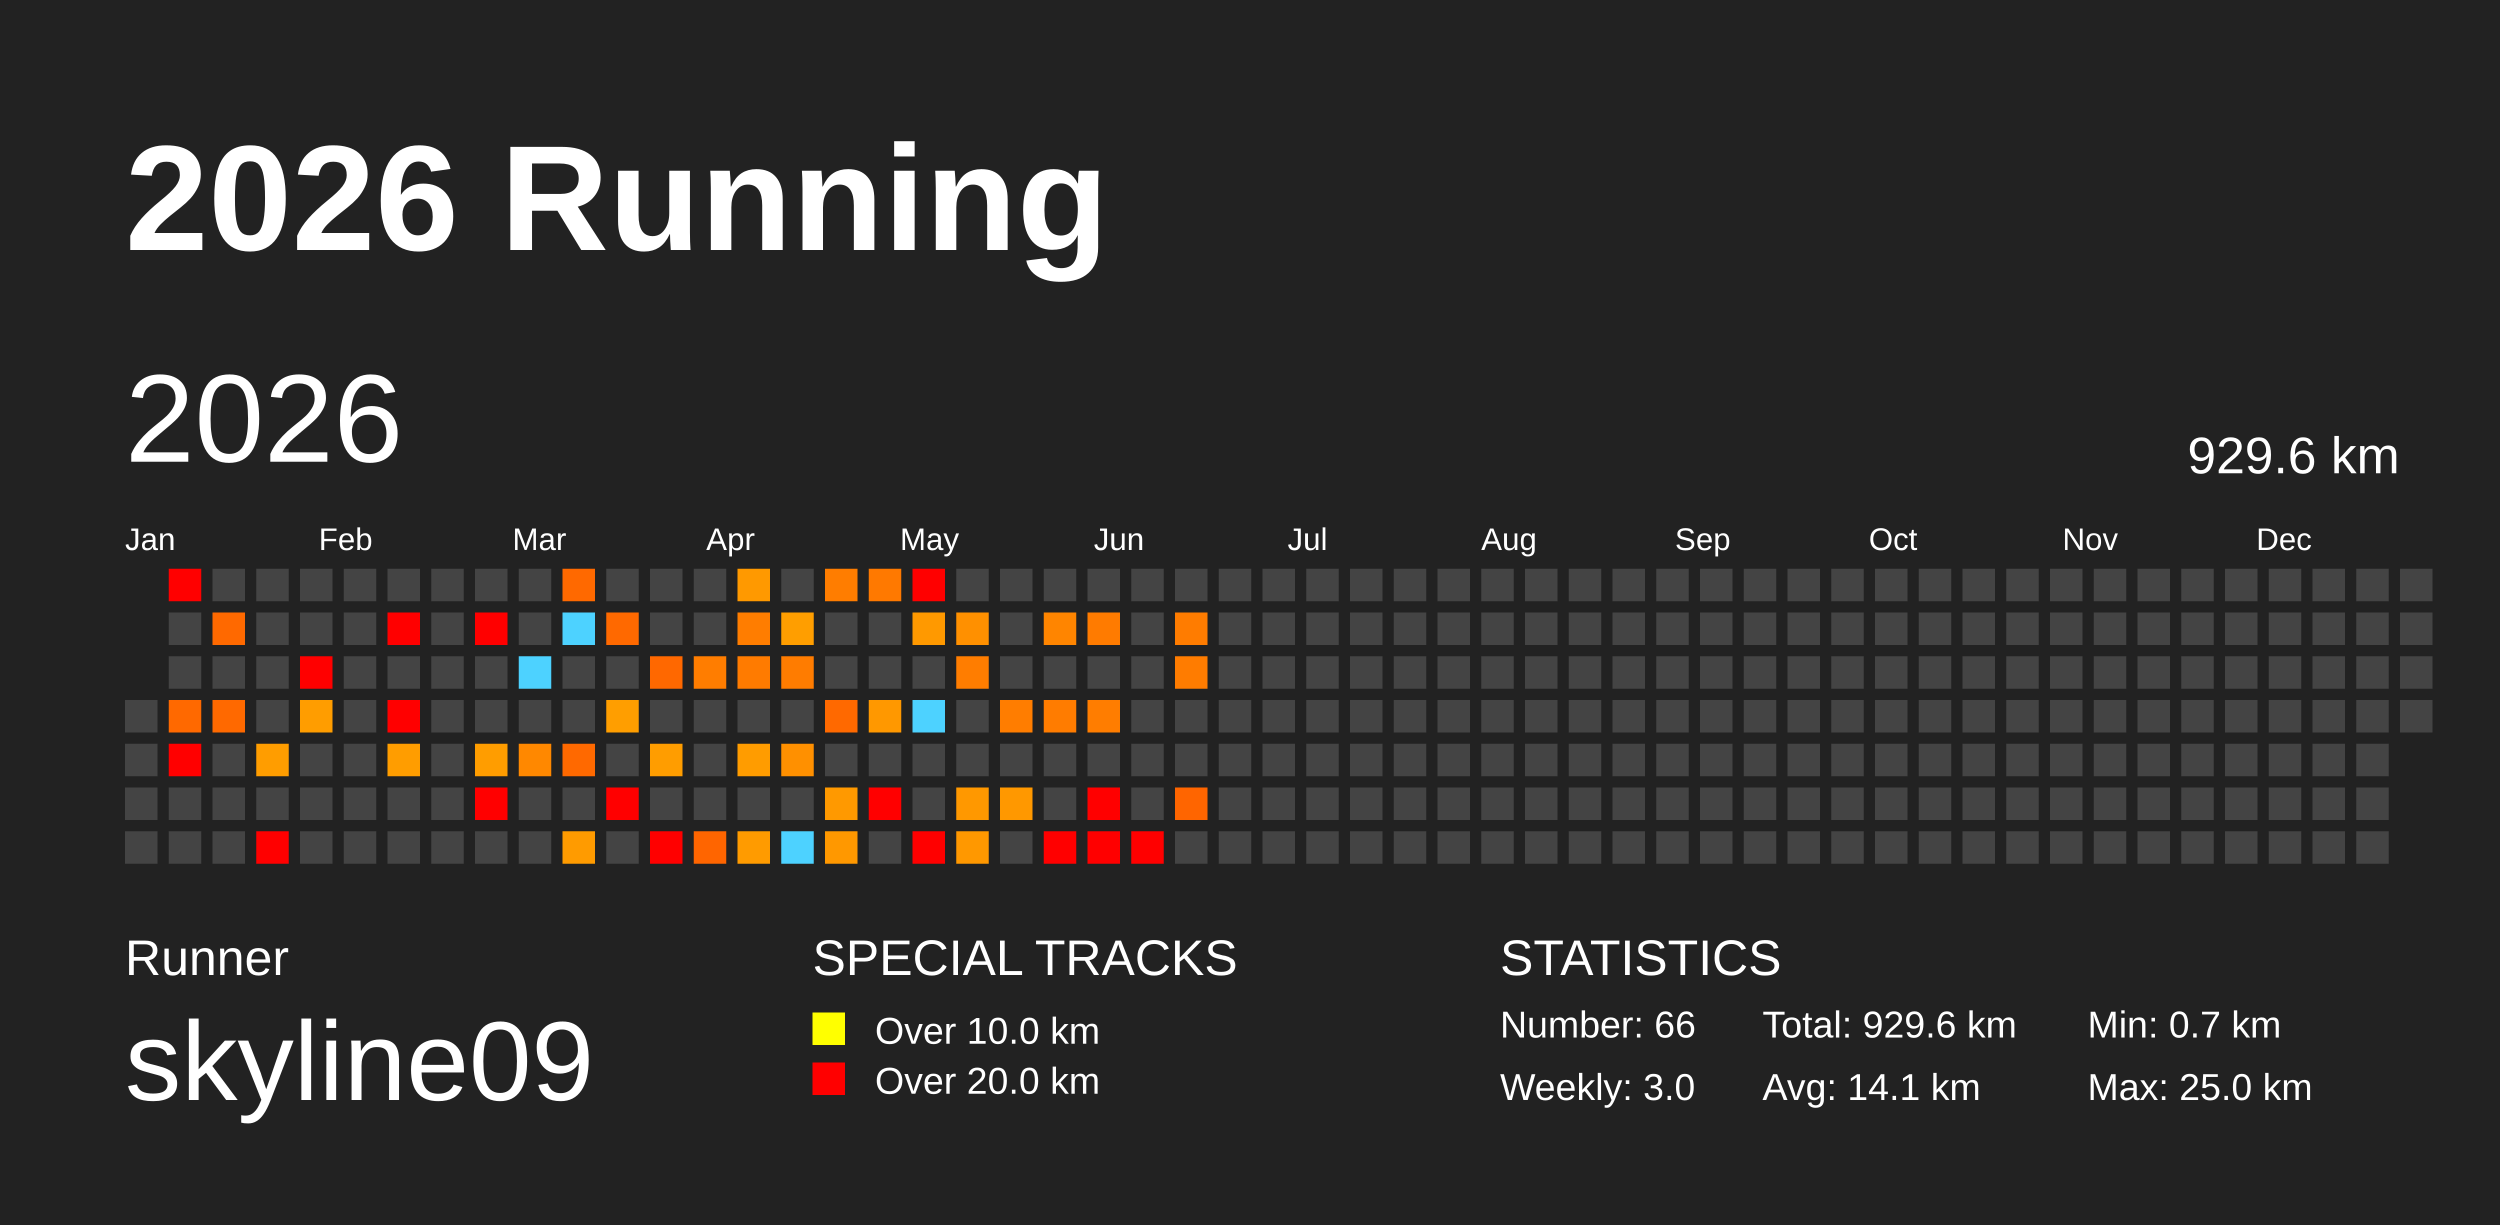
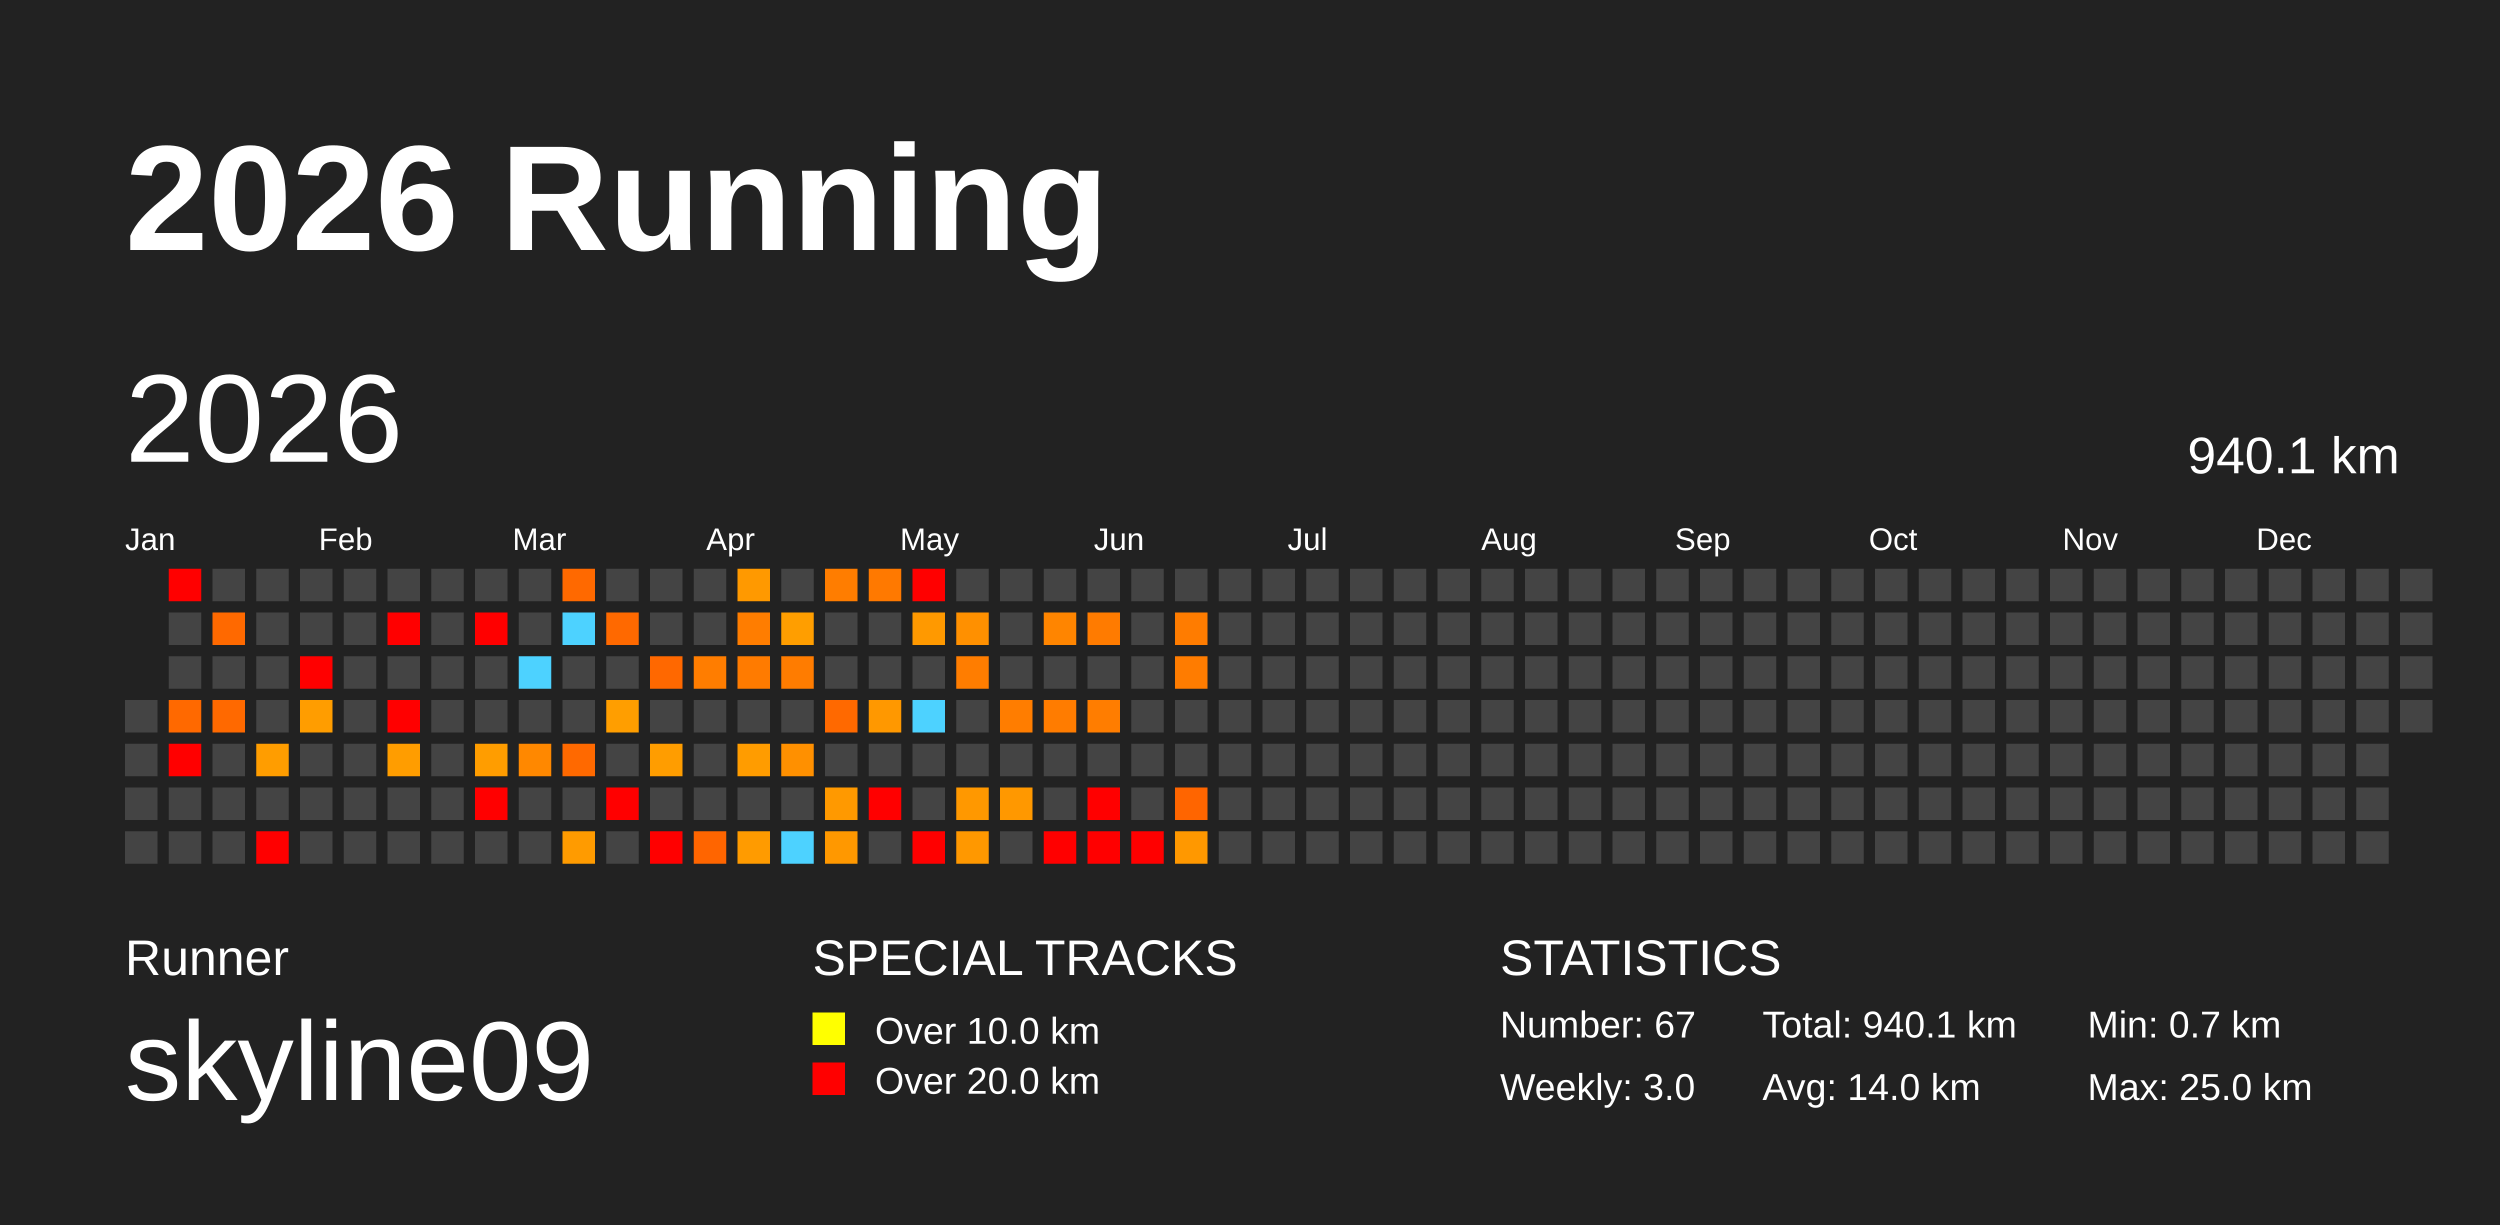
<svg xmlns="http://www.w3.org/2000/svg" baseProfile="full" height="98mm" version="1.1" viewBox="0,0,200,98" width="200mm">
  <defs />
  <rect fill="#222222" height="98" width="200" x="0" y="0" />
  <text fill="#FFFFFF" style="font-size:12px; font-family:Arial; font-weight:bold;" x="10" y="20">2026 Running</text>
  <text fill="#FFFFFF" style="font-size:4px; font-family:Arial" x="10" y="78">Runner</text>
  <text fill="#FFFFFF" style="font-size:9px; font-family:Arial" x="10" y="88">skyline09</text>
  <text fill="#FFFFFF" style="font-size:4px; font-family:Arial" x="65" y="78">SPECIAL TRACKS</text>
  <rect fill="yellow" height="2.6" width="2.6" x="65" y="81" />
  <text fill="#FFFFFF" style="font-size:3px; font-family:Arial" x="70" y="83.5">Over 10.0 km</text>
  <rect fill="red" height="2.6" width="2.6" x="65" y="85" />
  <text fill="#FFFFFF" style="font-size:3px; font-family:Arial" x="70" y="87.5">Over 20.0 km</text>
  <text fill="#FFFFFF" style="font-size:4px; font-family:Arial" x="120" y="78">STATISTICS</text>
-   <text fill="#FFFFFF" style="font-size:3px; font-family:Arial" x="120" y="83">Number: 66</text>
+   <text fill="#FFFFFF" style="font-size:3px; font-family:Arial" x="120" y="83">Number: 67</text>
  <text fill="#FFFFFF" style="font-size:3px; font-family:Arial" x="120" y="88">Weekly: 3.0</text>
-   <text fill="#FFFFFF" style="font-size:3px; font-family:Arial" x="141" y="83">Total: 929.6 km</text>
-   <text fill="#FFFFFF" style="font-size:3px; font-family:Arial" x="141" y="88">Avg: 14.1 km</text>
+   <text fill="#FFFFFF" style="font-size:3px; font-family:Arial" x="141" y="83">Total: 940.1 km</text>
+   <text fill="#FFFFFF" style="font-size:3px; font-family:Arial" x="141" y="88">Avg: 14.0 km</text>
  <text fill="#FFFFFF" style="font-size:3px; font-family:Arial" x="167" y="83">Min: 0.7 km</text>
  <text fill="#FFFFFF" style="font-size:3px; font-family:Arial" x="167" y="88">Max: 25.0 km</text>
  <text dominant-baseline="hanging" fill="#FFFFFF" style="font-size:10.0px; font-family:Arial;" x="10" y="30">2026</text>
-   <text dominant-baseline="hanging" fill="#FFFFFF" style="font-size:4.125px; font-family:Arial;" x="175" y="35">929.6 km</text>
+   <text dominant-baseline="hanging" fill="#FFFFFF" style="font-size:4.125px; font-family:Arial;" x="175" y="35">940.1 km</text>
  <text fill="#FFFFFF" style="font-size:2.5px; font-family:Arial" x="10.0" y="44">Jan</text>
  <text fill="#FFFFFF" style="font-size:2.5px; font-family:Arial" x="25.5" y="44">Feb</text>
  <text fill="#FFFFFF" style="font-size:2.5px; font-family:Arial" x="41.0" y="44">Mar</text>
  <text fill="#FFFFFF" style="font-size:2.5px; font-family:Arial" x="56.5" y="44">Apr</text>
  <text fill="#FFFFFF" style="font-size:2.5px; font-family:Arial" x="72.0" y="44">May</text>
  <text fill="#FFFFFF" style="font-size:2.5px; font-family:Arial" x="87.5" y="44">Jun</text>
  <text fill="#FFFFFF" style="font-size:2.5px; font-family:Arial" x="103.0" y="44">Jul</text>
  <text fill="#FFFFFF" style="font-size:2.5px; font-family:Arial" x="118.5" y="44">Aug</text>
  <text fill="#FFFFFF" style="font-size:2.5px; font-family:Arial" x="134.0" y="44">Sep</text>
  <text fill="#FFFFFF" style="font-size:2.5px; font-family:Arial" x="149.5" y="44">Oct</text>
  <text fill="#FFFFFF" style="font-size:2.5px; font-family:Arial" x="165.0" y="44">Nov</text>
  <text fill="#FFFFFF" style="font-size:2.5px; font-family:Arial" x="180.5" y="44">Dec</text>
  <rect fill="#444444" height="2.6" width="2.6" x="10.0" y="56.0" />
  <rect fill="#444444" height="2.6" width="2.6" x="10.0" y="59.5" />
  <rect fill="#444444" height="2.6" width="2.6" x="10.0" y="63.0" />
  <rect fill="#444444" height="2.6" width="2.6" x="10.0" y="66.5" />
  <rect fill="red" height="2.6" width="2.6" x="13.5" y="45.5" />
  <rect fill="#444444" height="2.6" width="2.6" x="13.5" y="49.0" />
  <rect fill="#444444" height="2.6" width="2.6" x="13.5" y="52.5" />
  <rect fill="#ff6900" height="2.6" width="2.6" x="13.5" y="56.0" />
  <rect fill="red" height="2.6" width="2.6" x="13.5" y="59.5" />
  <rect fill="#444444" height="2.6" width="2.6" x="13.5" y="63.0" />
  <rect fill="#444444" height="2.6" width="2.6" x="13.5" y="66.5" />
  <rect fill="#444444" height="2.6" width="2.6" x="17.0" y="45.5" />
  <rect fill="#ff6900" height="2.6" width="2.6" x="17.0" y="49.0" />
  <rect fill="#444444" height="2.6" width="2.6" x="17.0" y="52.5" />
  <rect fill="#ff6900" height="2.6" width="2.6" x="17.0" y="56.0" />
  <rect fill="#444444" height="2.6" width="2.6" x="17.0" y="59.5" />
  <rect fill="#444444" height="2.6" width="2.6" x="17.0" y="63.0" />
  <rect fill="#444444" height="2.6" width="2.6" x="17.0" y="66.5" />
  <rect fill="#444444" height="2.6" width="2.6" x="20.5" y="45.5" />
  <rect fill="#444444" height="2.6" width="2.6" x="20.5" y="49.0" />
  <rect fill="#444444" height="2.6" width="2.6" x="20.5" y="52.5" />
  <rect fill="#444444" height="2.6" width="2.6" x="20.5" y="56.0" />
  <rect fill="#ff9d00" height="2.6" width="2.6" x="20.5" y="59.5" />
  <rect fill="#444444" height="2.6" width="2.6" x="20.5" y="63.0" />
  <rect fill="red" height="2.6" width="2.6" x="20.5" y="66.5" />
  <rect fill="#444444" height="2.6" width="2.6" x="24.0" y="45.5" />
  <rect fill="#444444" height="2.6" width="2.6" x="24.0" y="49.0" />
  <rect fill="red" height="2.6" width="2.6" x="24.0" y="52.5" />
  <rect fill="#ff9d00" height="2.6" width="2.6" x="24.0" y="56.0" />
  <rect fill="#444444" height="2.6" width="2.6" x="24.0" y="59.5" />
  <rect fill="#444444" height="2.6" width="2.6" x="24.0" y="63.0" />
  <rect fill="#444444" height="2.6" width="2.6" x="24.0" y="66.5" />
  <rect fill="#444444" height="2.6" width="2.6" x="27.5" y="45.5" />
  <rect fill="#444444" height="2.6" width="2.6" x="27.5" y="49.0" />
  <rect fill="#444444" height="2.6" width="2.6" x="27.5" y="52.5" />
  <rect fill="#444444" height="2.6" width="2.6" x="27.5" y="56.0" />
  <rect fill="#444444" height="2.6" width="2.6" x="27.5" y="59.5" />
  <rect fill="#444444" height="2.6" width="2.6" x="27.5" y="63.0" />
  <rect fill="#444444" height="2.6" width="2.6" x="27.5" y="66.5" />
  <rect fill="#444444" height="2.6" width="2.6" x="31.0" y="45.5" />
  <rect fill="red" height="2.6" width="2.6" x="31.0" y="49.0" />
  <rect fill="#444444" height="2.6" width="2.6" x="31.0" y="52.5" />
  <rect fill="red" height="2.6" width="2.6" x="31.0" y="56.0" />
  <rect fill="#ff9d00" height="2.6" width="2.6" x="31.0" y="59.5" />
  <rect fill="#444444" height="2.6" width="2.6" x="31.0" y="63.0" />
  <rect fill="#444444" height="2.6" width="2.6" x="31.0" y="66.5" />
  <rect fill="#444444" height="2.6" width="2.6" x="34.5" y="45.5" />
  <rect fill="#444444" height="2.6" width="2.6" x="34.5" y="49.0" />
  <rect fill="#444444" height="2.6" width="2.6" x="34.5" y="52.5" />
  <rect fill="#444444" height="2.6" width="2.6" x="34.5" y="56.0" />
  <rect fill="#444444" height="2.6" width="2.6" x="34.5" y="59.5" />
  <rect fill="#444444" height="2.6" width="2.6" x="34.5" y="63.0" />
  <rect fill="#444444" height="2.6" width="2.6" x="34.5" y="66.5" />
  <rect fill="#444444" height="2.6" width="2.6" x="38.0" y="45.5" />
  <rect fill="red" height="2.6" width="2.6" x="38.0" y="49.0" />
  <rect fill="#444444" height="2.6" width="2.6" x="38.0" y="52.5" />
  <rect fill="#444444" height="2.6" width="2.6" x="38.0" y="56.0" />
  <rect fill="#ff9d00" height="2.6" width="2.6" x="38.0" y="59.5" />
  <rect fill="red" height="2.6" width="2.6" x="38.0" y="63.0" />
  <rect fill="#444444" height="2.6" width="2.6" x="38.0" y="66.5" />
  <rect fill="#444444" height="2.6" width="2.6" x="41.5" y="45.5" />
  <rect fill="#444444" height="2.6" width="2.6" x="41.5" y="49.0" />
  <rect fill="#4dd2ff" height="2.6" width="2.6" x="41.5" y="52.5" />
  <rect fill="#444444" height="2.6" width="2.6" x="41.5" y="56.0" />
  <rect fill="#ff8800" height="2.6" width="2.6" x="41.5" y="59.5" />
  <rect fill="#444444" height="2.6" width="2.6" x="41.5" y="63.0" />
  <rect fill="#444444" height="2.6" width="2.6" x="41.5" y="66.5" />
  <rect fill="#ff6900" height="2.6" width="2.6" x="45.0" y="45.5" />
  <rect fill="#4dd2ff" height="2.6" width="2.6" x="45.0" y="49.0" />
  <rect fill="#444444" height="2.6" width="2.6" x="45.0" y="52.5" />
  <rect fill="#444444" height="2.6" width="2.6" x="45.0" y="56.0" />
  <rect fill="#ff6900" height="2.6" width="2.6" x="45.0" y="59.5" />
  <rect fill="#444444" height="2.6" width="2.6" x="45.0" y="63.0" />
  <rect fill="#ff9b00" height="2.6" width="2.6" x="45.0" y="66.5" />
  <rect fill="#444444" height="2.6" width="2.6" x="48.5" y="45.5" />
  <rect fill="#ff6900" height="2.6" width="2.6" x="48.5" y="49.0" />
  <rect fill="#444444" height="2.6" width="2.6" x="48.5" y="52.5" />
  <rect fill="#ff9e00" height="2.6" width="2.6" x="48.5" y="56.0" />
  <rect fill="#444444" height="2.6" width="2.6" x="48.5" y="59.5" />
  <rect fill="red" height="2.6" width="2.6" x="48.5" y="63.0" />
  <rect fill="#444444" height="2.6" width="2.6" x="48.5" y="66.5" />
  <rect fill="#444444" height="2.6" width="2.6" x="52.0" y="45.5" />
  <rect fill="#444444" height="2.6" width="2.6" x="52.0" y="49.0" />
  <rect fill="#ff6800" height="2.6" width="2.6" x="52.0" y="52.5" />
  <rect fill="#444444" height="2.6" width="2.6" x="52.0" y="56.0" />
  <rect fill="#ff9d00" height="2.6" width="2.6" x="52.0" y="59.5" />
  <rect fill="#444444" height="2.6" width="2.6" x="52.0" y="63.0" />
  <rect fill="red" height="2.6" width="2.6" x="52.0" y="66.5" />
  <rect fill="#444444" height="2.6" width="2.6" x="55.5" y="45.5" />
  <rect fill="#444444" height="2.6" width="2.6" x="55.5" y="49.0" />
  <rect fill="#ff7d00" height="2.6" width="2.6" x="55.5" y="52.5" />
  <rect fill="#444444" height="2.6" width="2.6" x="55.5" y="56.0" />
  <rect fill="#444444" height="2.6" width="2.6" x="55.5" y="59.5" />
  <rect fill="#444444" height="2.6" width="2.6" x="55.5" y="63.0" />
  <rect fill="#ff6500" height="2.6" width="2.6" x="55.5" y="66.5" />
  <rect fill="#ff9900" height="2.6" width="2.6" x="59.0" y="45.5" />
  <rect fill="#ff7d00" height="2.6" width="2.6" x="59.0" y="49.0" />
  <rect fill="#ff7b00" height="2.6" width="2.6" x="59.0" y="52.5" />
  <rect fill="#444444" height="2.6" width="2.6" x="59.0" y="56.0" />
  <rect fill="#ff9c00" height="2.6" width="2.6" x="59.0" y="59.5" />
  <rect fill="#444444" height="2.6" width="2.6" x="59.0" y="63.0" />
  <rect fill="#ff9b00" height="2.6" width="2.6" x="59.0" y="66.5" />
  <rect fill="#444444" height="2.6" width="2.6" x="62.5" y="45.5" />
  <rect fill="#ff9e00" height="2.6" width="2.6" x="62.5" y="49.0" />
  <rect fill="#ff7c00" height="2.6" width="2.6" x="62.5" y="52.5" />
  <rect fill="#444444" height="2.6" width="2.6" x="62.5" y="56.0" />
  <rect fill="#ff9000" height="2.6" width="2.6" x="62.5" y="59.5" />
  <rect fill="#444444" height="2.6" width="2.6" x="62.5" y="63.0" />
  <rect fill="#4dd2ff" height="2.6" width="2.6" x="62.5" y="66.5" />
  <rect fill="#ff7d00" height="2.6" width="2.6" x="66.0" y="45.5" />
  <rect fill="#444444" height="2.6" width="2.6" x="66.0" y="49.0" />
  <rect fill="#444444" height="2.6" width="2.6" x="66.0" y="52.5" />
  <rect fill="#ff6900" height="2.6" width="2.6" x="66.0" y="56.0" />
  <rect fill="#444444" height="2.6" width="2.6" x="66.0" y="59.5" />
  <rect fill="#ff9900" height="2.6" width="2.6" x="66.0" y="63.0" />
  <rect fill="#ff9800" height="2.6" width="2.6" x="66.0" y="66.5" />
  <rect fill="#ff7900" height="2.6" width="2.6" x="69.5" y="45.5" />
  <rect fill="#444444" height="2.6" width="2.6" x="69.5" y="49.0" />
  <rect fill="#444444" height="2.6" width="2.6" x="69.5" y="52.5" />
  <rect fill="#ff9800" height="2.6" width="2.6" x="69.5" y="56.0" />
  <rect fill="#444444" height="2.6" width="2.6" x="69.5" y="59.5" />
  <rect fill="red" height="2.6" width="2.6" x="69.5" y="63.0" />
  <rect fill="#444444" height="2.6" width="2.6" x="69.5" y="66.5" />
  <rect fill="red" height="2.6" width="2.6" x="73.0" y="45.5" />
  <rect fill="#ff9900" height="2.6" width="2.6" x="73.0" y="49.0" />
  <rect fill="#444444" height="2.6" width="2.6" x="73.0" y="52.5" />
  <rect fill="#4dd2ff" height="2.6" width="2.6" x="73.0" y="56.0" />
  <rect fill="#444444" height="2.6" width="2.6" x="73.0" y="59.5" />
  <rect fill="#444444" height="2.6" width="2.6" x="73.0" y="63.0" />
  <rect fill="red" height="2.6" width="2.6" x="73.0" y="66.5" />
  <rect fill="#444444" height="2.6" width="2.6" x="76.5" y="45.5" />
  <rect fill="#ff9000" height="2.6" width="2.6" x="76.5" y="49.0" />
  <rect fill="#ff7d00" height="2.6" width="2.6" x="76.5" y="52.5" />
  <rect fill="#444444" height="2.6" width="2.6" x="76.5" y="56.0" />
  <rect fill="#444444" height="2.6" width="2.6" x="76.5" y="59.5" />
  <rect fill="#ff9800" height="2.6" width="2.6" x="76.5" y="63.0" />
  <rect fill="#ff9800" height="2.6" width="2.6" x="76.5" y="66.5" />
  <rect fill="#444444" height="2.6" width="2.6" x="80.0" y="45.5" />
  <rect fill="#444444" height="2.6" width="2.6" x="80.0" y="49.0" />
  <rect fill="#444444" height="2.6" width="2.6" x="80.0" y="52.5" />
  <rect fill="#ff7d00" height="2.6" width="2.6" x="80.0" y="56.0" />
  <rect fill="#444444" height="2.6" width="2.6" x="80.0" y="59.5" />
  <rect fill="#ff9800" height="2.6" width="2.6" x="80.0" y="63.0" />
  <rect fill="#444444" height="2.6" width="2.6" x="80.0" y="66.5" />
  <rect fill="#444444" height="2.6" width="2.6" x="83.5" y="45.5" />
  <rect fill="#ff8500" height="2.6" width="2.6" x="83.5" y="49.0" />
  <rect fill="#444444" height="2.6" width="2.6" x="83.5" y="52.5" />
  <rect fill="#ff7c00" height="2.6" width="2.6" x="83.5" y="56.0" />
  <rect fill="#444444" height="2.6" width="2.6" x="83.5" y="59.5" />
  <rect fill="#444444" height="2.6" width="2.6" x="83.5" y="63.0" />
  <rect fill="red" height="2.6" width="2.6" x="83.5" y="66.5" />
  <rect fill="#444444" height="2.6" width="2.6" x="87.0" y="45.5" />
  <rect fill="#ff7b00" height="2.6" width="2.6" x="87.0" y="49.0" />
  <rect fill="#444444" height="2.6" width="2.6" x="87.0" y="52.5" />
  <rect fill="#ff7d00" height="2.6" width="2.6" x="87.0" y="56.0" />
  <rect fill="#444444" height="2.6" width="2.6" x="87.0" y="59.5" />
  <rect fill="red" height="2.6" width="2.6" x="87.0" y="63.0" />
  <rect fill="red" height="2.6" width="2.6" x="87.0" y="66.5" />
  <rect fill="#444444" height="2.6" width="2.6" x="90.5" y="45.5" />
  <rect fill="#444444" height="2.6" width="2.6" x="90.5" y="49.0" />
  <rect fill="#444444" height="2.6" width="2.6" x="90.5" y="52.5" />
  <rect fill="#444444" height="2.6" width="2.6" x="90.5" y="56.0" />
  <rect fill="#444444" height="2.6" width="2.6" x="90.5" y="59.5" />
  <rect fill="#444444" height="2.6" width="2.6" x="90.5" y="63.0" />
  <rect fill="red" height="2.6" width="2.6" x="90.5" y="66.5" />
  <rect fill="#444444" height="2.6" width="2.6" x="94.0" y="45.5" />
  <rect fill="#ff7c00" height="2.6" width="2.6" x="94.0" y="49.0" />
  <rect fill="#ff7c00" height="2.6" width="2.6" x="94.0" y="52.5" />
  <rect fill="#444444" height="2.6" width="2.6" x="94.0" y="56.0" />
  <rect fill="#444444" height="2.6" width="2.6" x="94.0" y="59.5" />
  <rect fill="#ff6500" height="2.6" width="2.6" x="94.0" y="63.0" />
-   <rect fill="#444444" height="2.6" width="2.6" x="94.0" y="66.5" />
+   <rect fill="#ff9800" height="2.6" width="2.6" x="94.0" y="66.5" />
  <rect fill="#444444" height="2.6" width="2.6" x="97.5" y="45.5" />
  <rect fill="#444444" height="2.6" width="2.6" x="97.5" y="49.0" />
  <rect fill="#444444" height="2.6" width="2.6" x="97.5" y="52.5" />
  <rect fill="#444444" height="2.6" width="2.6" x="97.5" y="56.0" />
  <rect fill="#444444" height="2.6" width="2.6" x="97.5" y="59.5" />
  <rect fill="#444444" height="2.6" width="2.6" x="97.5" y="63.0" />
  <rect fill="#444444" height="2.6" width="2.6" x="97.5" y="66.5" />
  <rect fill="#444444" height="2.6" width="2.6" x="101.0" y="45.5" />
  <rect fill="#444444" height="2.6" width="2.6" x="101.0" y="49.0" />
  <rect fill="#444444" height="2.6" width="2.6" x="101.0" y="52.5" />
  <rect fill="#444444" height="2.6" width="2.6" x="101.0" y="56.0" />
  <rect fill="#444444" height="2.6" width="2.6" x="101.0" y="59.5" />
  <rect fill="#444444" height="2.6" width="2.6" x="101.0" y="63.0" />
  <rect fill="#444444" height="2.6" width="2.6" x="101.0" y="66.5" />
  <rect fill="#444444" height="2.6" width="2.6" x="104.5" y="45.5" />
  <rect fill="#444444" height="2.6" width="2.6" x="104.5" y="49.0" />
  <rect fill="#444444" height="2.6" width="2.6" x="104.5" y="52.5" />
  <rect fill="#444444" height="2.6" width="2.6" x="104.5" y="56.0" />
  <rect fill="#444444" height="2.6" width="2.6" x="104.5" y="59.5" />
  <rect fill="#444444" height="2.6" width="2.6" x="104.5" y="63.0" />
  <rect fill="#444444" height="2.6" width="2.6" x="104.5" y="66.5" />
  <rect fill="#444444" height="2.6" width="2.6" x="108.0" y="45.5" />
  <rect fill="#444444" height="2.6" width="2.6" x="108.0" y="49.0" />
  <rect fill="#444444" height="2.6" width="2.6" x="108.0" y="52.5" />
  <rect fill="#444444" height="2.6" width="2.6" x="108.0" y="56.0" />
  <rect fill="#444444" height="2.6" width="2.6" x="108.0" y="59.5" />
  <rect fill="#444444" height="2.6" width="2.6" x="108.0" y="63.0" />
  <rect fill="#444444" height="2.6" width="2.6" x="108.0" y="66.5" />
  <rect fill="#444444" height="2.6" width="2.6" x="111.5" y="45.5" />
  <rect fill="#444444" height="2.6" width="2.6" x="111.5" y="49.0" />
  <rect fill="#444444" height="2.6" width="2.6" x="111.5" y="52.5" />
  <rect fill="#444444" height="2.6" width="2.6" x="111.5" y="56.0" />
  <rect fill="#444444" height="2.6" width="2.6" x="111.5" y="59.5" />
  <rect fill="#444444" height="2.6" width="2.6" x="111.5" y="63.0" />
  <rect fill="#444444" height="2.6" width="2.6" x="111.5" y="66.5" />
  <rect fill="#444444" height="2.6" width="2.6" x="115.0" y="45.5" />
  <rect fill="#444444" height="2.6" width="2.6" x="115.0" y="49.0" />
  <rect fill="#444444" height="2.6" width="2.6" x="115.0" y="52.5" />
  <rect fill="#444444" height="2.6" width="2.6" x="115.0" y="56.0" />
  <rect fill="#444444" height="2.6" width="2.6" x="115.0" y="59.5" />
  <rect fill="#444444" height="2.6" width="2.6" x="115.0" y="63.0" />
  <rect fill="#444444" height="2.6" width="2.6" x="115.0" y="66.5" />
  <rect fill="#444444" height="2.6" width="2.6" x="118.5" y="45.5" />
  <rect fill="#444444" height="2.6" width="2.6" x="118.5" y="49.0" />
  <rect fill="#444444" height="2.6" width="2.6" x="118.5" y="52.5" />
  <rect fill="#444444" height="2.6" width="2.6" x="118.5" y="56.0" />
  <rect fill="#444444" height="2.6" width="2.6" x="118.5" y="59.5" />
  <rect fill="#444444" height="2.6" width="2.6" x="118.5" y="63.0" />
  <rect fill="#444444" height="2.6" width="2.6" x="118.5" y="66.5" />
  <rect fill="#444444" height="2.6" width="2.6" x="122.0" y="45.5" />
  <rect fill="#444444" height="2.6" width="2.6" x="122.0" y="49.0" />
  <rect fill="#444444" height="2.6" width="2.6" x="122.0" y="52.5" />
  <rect fill="#444444" height="2.6" width="2.6" x="122.0" y="56.0" />
  <rect fill="#444444" height="2.6" width="2.6" x="122.0" y="59.5" />
  <rect fill="#444444" height="2.6" width="2.6" x="122.0" y="63.0" />
  <rect fill="#444444" height="2.6" width="2.6" x="122.0" y="66.5" />
  <rect fill="#444444" height="2.6" width="2.6" x="125.5" y="45.5" />
  <rect fill="#444444" height="2.6" width="2.6" x="125.5" y="49.0" />
  <rect fill="#444444" height="2.6" width="2.6" x="125.5" y="52.5" />
  <rect fill="#444444" height="2.6" width="2.6" x="125.5" y="56.0" />
  <rect fill="#444444" height="2.6" width="2.6" x="125.5" y="59.5" />
  <rect fill="#444444" height="2.6" width="2.6" x="125.5" y="63.0" />
  <rect fill="#444444" height="2.6" width="2.6" x="125.5" y="66.5" />
  <rect fill="#444444" height="2.6" width="2.6" x="129.0" y="45.5" />
  <rect fill="#444444" height="2.6" width="2.6" x="129.0" y="49.0" />
  <rect fill="#444444" height="2.6" width="2.6" x="129.0" y="52.5" />
  <rect fill="#444444" height="2.6" width="2.6" x="129.0" y="56.0" />
  <rect fill="#444444" height="2.6" width="2.6" x="129.0" y="59.5" />
  <rect fill="#444444" height="2.6" width="2.6" x="129.0" y="63.0" />
  <rect fill="#444444" height="2.6" width="2.6" x="129.0" y="66.5" />
  <rect fill="#444444" height="2.6" width="2.6" x="132.5" y="45.5" />
  <rect fill="#444444" height="2.6" width="2.6" x="132.5" y="49.0" />
  <rect fill="#444444" height="2.6" width="2.6" x="132.5" y="52.5" />
  <rect fill="#444444" height="2.6" width="2.6" x="132.5" y="56.0" />
  <rect fill="#444444" height="2.6" width="2.6" x="132.5" y="59.5" />
  <rect fill="#444444" height="2.6" width="2.6" x="132.5" y="63.0" />
  <rect fill="#444444" height="2.6" width="2.6" x="132.5" y="66.5" />
  <rect fill="#444444" height="2.6" width="2.6" x="136.0" y="45.5" />
  <rect fill="#444444" height="2.6" width="2.6" x="136.0" y="49.0" />
  <rect fill="#444444" height="2.6" width="2.6" x="136.0" y="52.5" />
  <rect fill="#444444" height="2.6" width="2.6" x="136.0" y="56.0" />
  <rect fill="#444444" height="2.6" width="2.6" x="136.0" y="59.5" />
  <rect fill="#444444" height="2.6" width="2.6" x="136.0" y="63.0" />
  <rect fill="#444444" height="2.6" width="2.6" x="136.0" y="66.5" />
  <rect fill="#444444" height="2.6" width="2.6" x="139.5" y="45.5" />
  <rect fill="#444444" height="2.6" width="2.6" x="139.5" y="49.0" />
  <rect fill="#444444" height="2.6" width="2.6" x="139.5" y="52.5" />
  <rect fill="#444444" height="2.6" width="2.6" x="139.5" y="56.0" />
  <rect fill="#444444" height="2.6" width="2.6" x="139.5" y="59.5" />
  <rect fill="#444444" height="2.6" width="2.6" x="139.5" y="63.0" />
  <rect fill="#444444" height="2.6" width="2.6" x="139.5" y="66.5" />
  <rect fill="#444444" height="2.6" width="2.6" x="143.0" y="45.5" />
  <rect fill="#444444" height="2.6" width="2.6" x="143.0" y="49.0" />
  <rect fill="#444444" height="2.6" width="2.6" x="143.0" y="52.5" />
  <rect fill="#444444" height="2.6" width="2.6" x="143.0" y="56.0" />
  <rect fill="#444444" height="2.6" width="2.6" x="143.0" y="59.5" />
  <rect fill="#444444" height="2.6" width="2.6" x="143.0" y="63.0" />
  <rect fill="#444444" height="2.6" width="2.6" x="143.0" y="66.5" />
  <rect fill="#444444" height="2.6" width="2.6" x="146.5" y="45.5" />
  <rect fill="#444444" height="2.6" width="2.6" x="146.5" y="49.0" />
  <rect fill="#444444" height="2.6" width="2.6" x="146.5" y="52.5" />
  <rect fill="#444444" height="2.6" width="2.6" x="146.5" y="56.0" />
  <rect fill="#444444" height="2.6" width="2.6" x="146.5" y="59.5" />
  <rect fill="#444444" height="2.6" width="2.6" x="146.5" y="63.0" />
  <rect fill="#444444" height="2.6" width="2.6" x="146.5" y="66.5" />
  <rect fill="#444444" height="2.6" width="2.6" x="150.0" y="45.5" />
  <rect fill="#444444" height="2.6" width="2.6" x="150.0" y="49.0" />
  <rect fill="#444444" height="2.6" width="2.6" x="150.0" y="52.5" />
  <rect fill="#444444" height="2.6" width="2.6" x="150.0" y="56.0" />
  <rect fill="#444444" height="2.6" width="2.6" x="150.0" y="59.5" />
  <rect fill="#444444" height="2.6" width="2.6" x="150.0" y="63.0" />
  <rect fill="#444444" height="2.6" width="2.6" x="150.0" y="66.5" />
  <rect fill="#444444" height="2.6" width="2.6" x="153.5" y="45.5" />
  <rect fill="#444444" height="2.6" width="2.6" x="153.5" y="49.0" />
  <rect fill="#444444" height="2.6" width="2.6" x="153.5" y="52.5" />
  <rect fill="#444444" height="2.6" width="2.6" x="153.5" y="56.0" />
  <rect fill="#444444" height="2.6" width="2.6" x="153.5" y="59.5" />
  <rect fill="#444444" height="2.6" width="2.6" x="153.5" y="63.0" />
  <rect fill="#444444" height="2.6" width="2.6" x="153.5" y="66.5" />
  <rect fill="#444444" height="2.6" width="2.6" x="157.0" y="45.5" />
  <rect fill="#444444" height="2.6" width="2.6" x="157.0" y="49.0" />
  <rect fill="#444444" height="2.6" width="2.6" x="157.0" y="52.5" />
  <rect fill="#444444" height="2.6" width="2.6" x="157.0" y="56.0" />
  <rect fill="#444444" height="2.6" width="2.6" x="157.0" y="59.5" />
  <rect fill="#444444" height="2.6" width="2.6" x="157.0" y="63.0" />
  <rect fill="#444444" height="2.6" width="2.6" x="157.0" y="66.5" />
  <rect fill="#444444" height="2.6" width="2.6" x="160.5" y="45.5" />
  <rect fill="#444444" height="2.6" width="2.6" x="160.5" y="49.0" />
  <rect fill="#444444" height="2.6" width="2.6" x="160.5" y="52.5" />
  <rect fill="#444444" height="2.6" width="2.6" x="160.5" y="56.0" />
  <rect fill="#444444" height="2.6" width="2.6" x="160.5" y="59.5" />
  <rect fill="#444444" height="2.6" width="2.6" x="160.5" y="63.0" />
  <rect fill="#444444" height="2.6" width="2.6" x="160.5" y="66.5" />
  <rect fill="#444444" height="2.6" width="2.6" x="164.0" y="45.5" />
  <rect fill="#444444" height="2.6" width="2.6" x="164.0" y="49.0" />
  <rect fill="#444444" height="2.6" width="2.6" x="164.0" y="52.5" />
  <rect fill="#444444" height="2.6" width="2.6" x="164.0" y="56.0" />
  <rect fill="#444444" height="2.6" width="2.6" x="164.0" y="59.5" />
  <rect fill="#444444" height="2.6" width="2.6" x="164.0" y="63.0" />
  <rect fill="#444444" height="2.6" width="2.6" x="164.0" y="66.5" />
  <rect fill="#444444" height="2.6" width="2.6" x="167.5" y="45.5" />
  <rect fill="#444444" height="2.6" width="2.6" x="167.5" y="49.0" />
  <rect fill="#444444" height="2.6" width="2.6" x="167.5" y="52.5" />
  <rect fill="#444444" height="2.6" width="2.6" x="167.5" y="56.0" />
  <rect fill="#444444" height="2.6" width="2.6" x="167.5" y="59.5" />
  <rect fill="#444444" height="2.6" width="2.6" x="167.5" y="63.0" />
  <rect fill="#444444" height="2.6" width="2.6" x="167.5" y="66.5" />
  <rect fill="#444444" height="2.6" width="2.6" x="171.0" y="45.5" />
  <rect fill="#444444" height="2.6" width="2.6" x="171.0" y="49.0" />
  <rect fill="#444444" height="2.6" width="2.6" x="171.0" y="52.5" />
  <rect fill="#444444" height="2.6" width="2.6" x="171.0" y="56.0" />
  <rect fill="#444444" height="2.6" width="2.6" x="171.0" y="59.5" />
  <rect fill="#444444" height="2.6" width="2.6" x="171.0" y="63.0" />
  <rect fill="#444444" height="2.6" width="2.6" x="171.0" y="66.5" />
  <rect fill="#444444" height="2.6" width="2.6" x="174.5" y="45.5" />
  <rect fill="#444444" height="2.6" width="2.6" x="174.5" y="49.0" />
  <rect fill="#444444" height="2.6" width="2.6" x="174.5" y="52.5" />
  <rect fill="#444444" height="2.6" width="2.6" x="174.5" y="56.0" />
  <rect fill="#444444" height="2.6" width="2.6" x="174.5" y="59.5" />
  <rect fill="#444444" height="2.6" width="2.6" x="174.5" y="63.0" />
  <rect fill="#444444" height="2.6" width="2.6" x="174.5" y="66.5" />
  <rect fill="#444444" height="2.6" width="2.6" x="178.0" y="45.5" />
  <rect fill="#444444" height="2.6" width="2.6" x="178.0" y="49.0" />
  <rect fill="#444444" height="2.6" width="2.6" x="178.0" y="52.5" />
  <rect fill="#444444" height="2.6" width="2.6" x="178.0" y="56.0" />
  <rect fill="#444444" height="2.6" width="2.6" x="178.0" y="59.5" />
  <rect fill="#444444" height="2.6" width="2.6" x="178.0" y="63.0" />
  <rect fill="#444444" height="2.6" width="2.6" x="178.0" y="66.5" />
  <rect fill="#444444" height="2.6" width="2.6" x="181.5" y="45.5" />
  <rect fill="#444444" height="2.6" width="2.6" x="181.5" y="49.0" />
  <rect fill="#444444" height="2.6" width="2.6" x="181.5" y="52.5" />
  <rect fill="#444444" height="2.6" width="2.6" x="181.5" y="56.0" />
  <rect fill="#444444" height="2.6" width="2.6" x="181.5" y="59.5" />
  <rect fill="#444444" height="2.6" width="2.6" x="181.5" y="63.0" />
  <rect fill="#444444" height="2.6" width="2.6" x="181.5" y="66.5" />
  <rect fill="#444444" height="2.6" width="2.6" x="185.0" y="45.5" />
  <rect fill="#444444" height="2.6" width="2.6" x="185.0" y="49.0" />
  <rect fill="#444444" height="2.6" width="2.6" x="185.0" y="52.5" />
  <rect fill="#444444" height="2.6" width="2.6" x="185.0" y="56.0" />
  <rect fill="#444444" height="2.6" width="2.6" x="185.0" y="59.5" />
  <rect fill="#444444" height="2.6" width="2.6" x="185.0" y="63.0" />
  <rect fill="#444444" height="2.6" width="2.6" x="185.0" y="66.5" />
  <rect fill="#444444" height="2.6" width="2.6" x="188.5" y="45.5" />
  <rect fill="#444444" height="2.6" width="2.6" x="188.5" y="49.0" />
  <rect fill="#444444" height="2.6" width="2.6" x="188.5" y="52.5" />
  <rect fill="#444444" height="2.6" width="2.6" x="188.5" y="56.0" />
  <rect fill="#444444" height="2.6" width="2.6" x="188.5" y="59.5" />
  <rect fill="#444444" height="2.6" width="2.6" x="188.5" y="63.0" />
  <rect fill="#444444" height="2.6" width="2.6" x="188.5" y="66.5" />
  <rect fill="#444444" height="2.6" width="2.6" x="192.0" y="45.5" />
  <rect fill="#444444" height="2.6" width="2.6" x="192.0" y="49.0" />
  <rect fill="#444444" height="2.6" width="2.6" x="192.0" y="52.5" />
  <rect fill="#444444" height="2.6" width="2.6" x="192.0" y="56.0" />
</svg>
